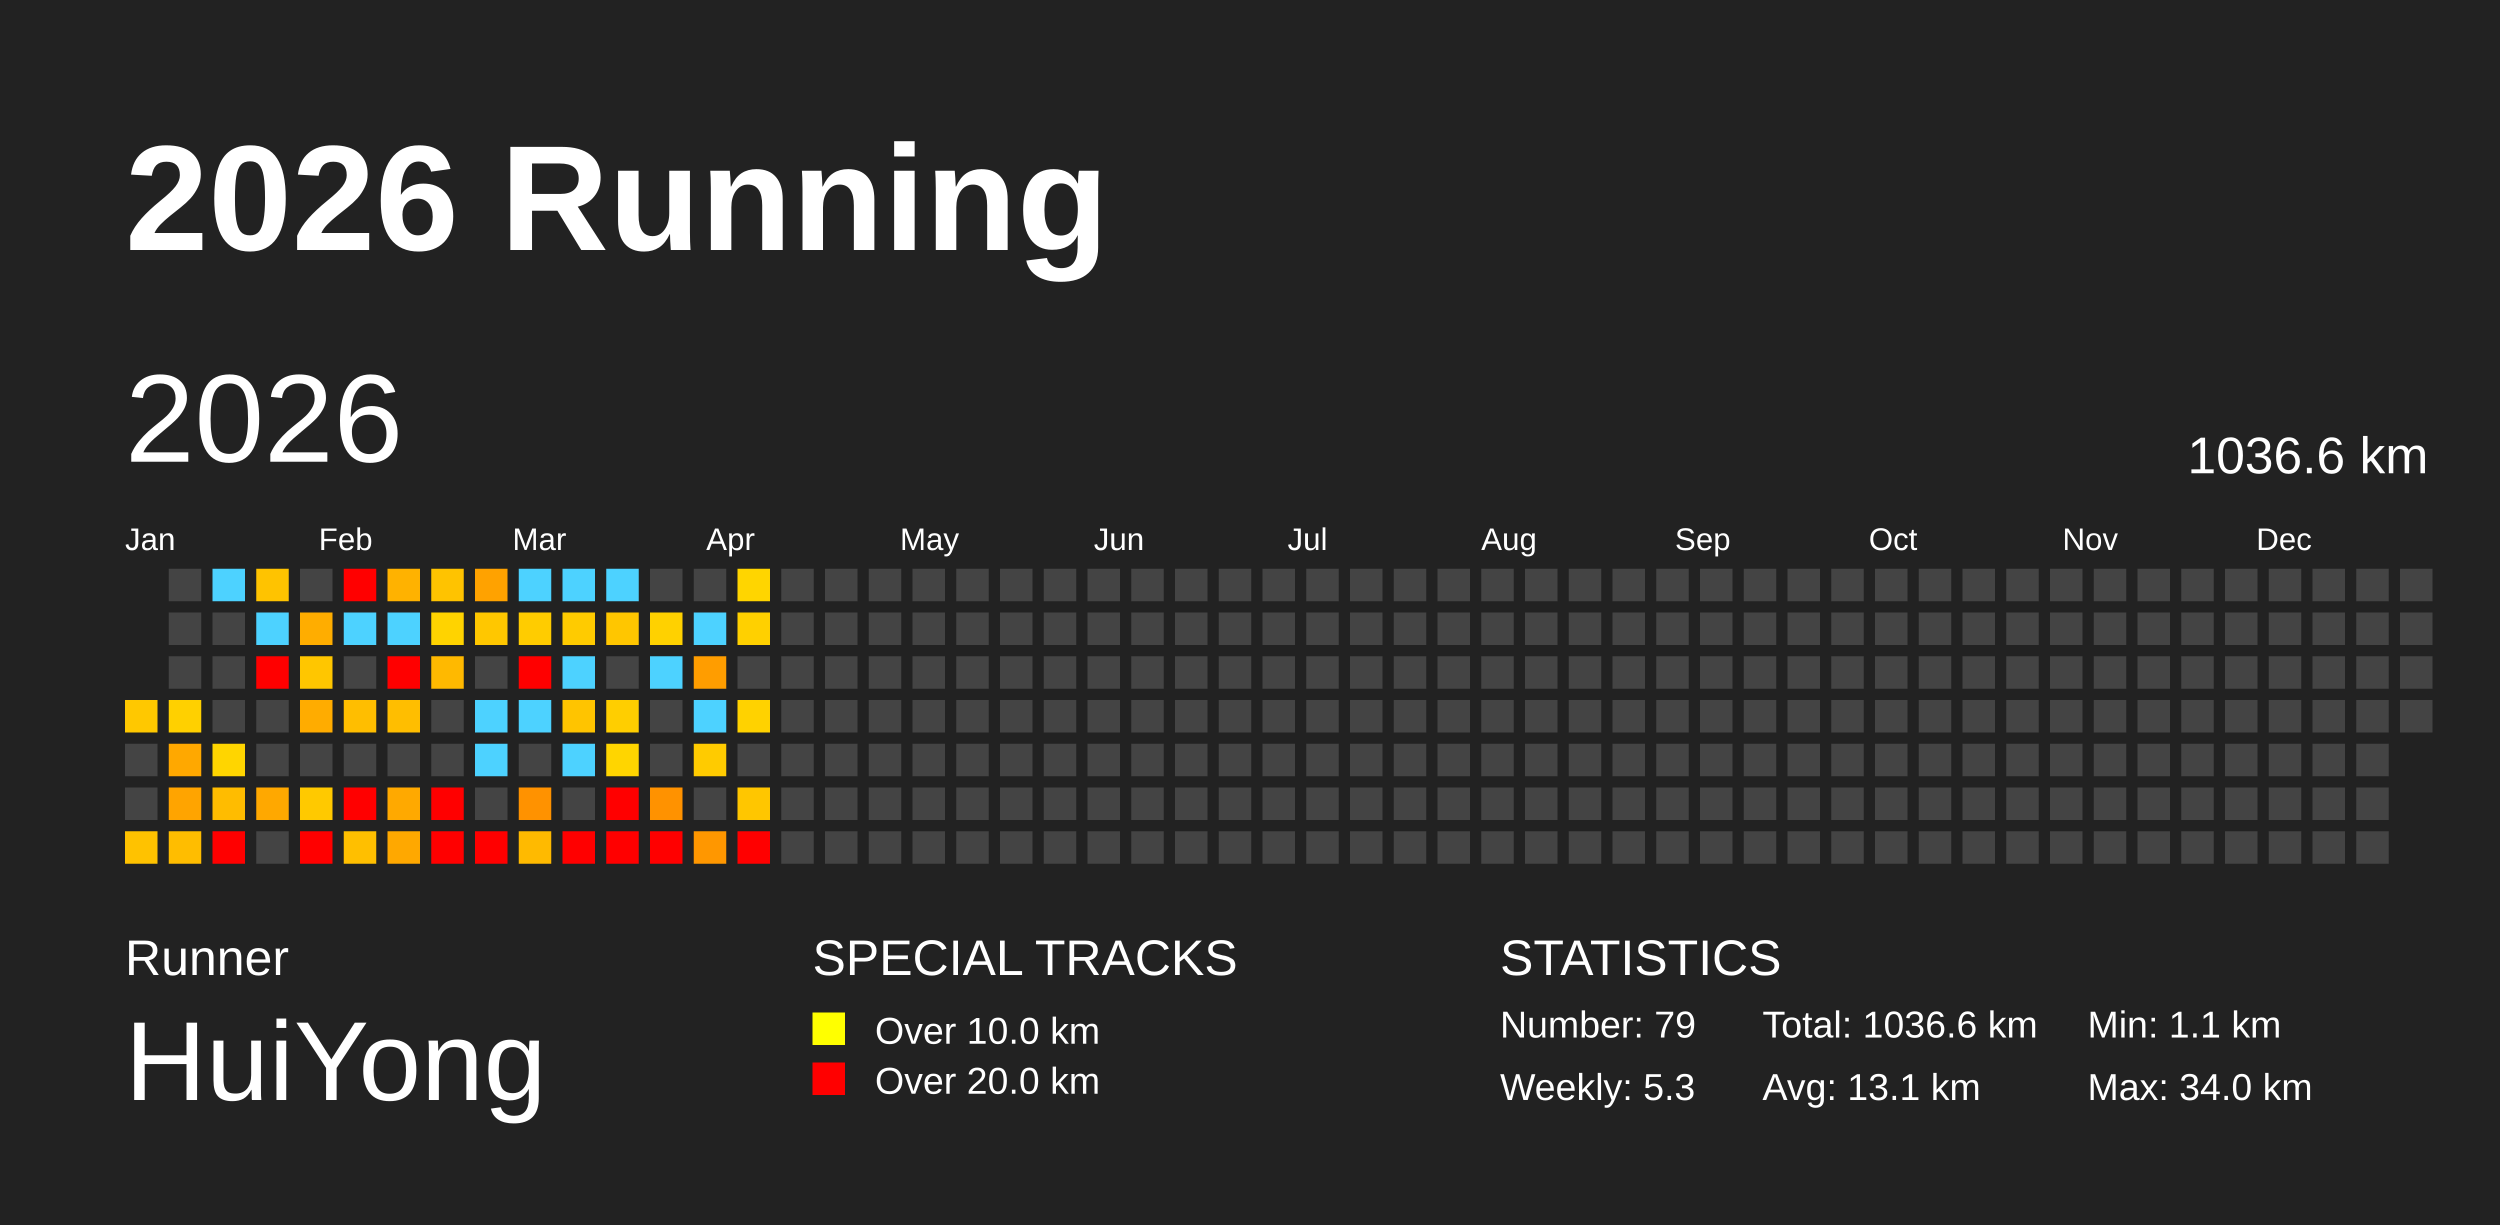
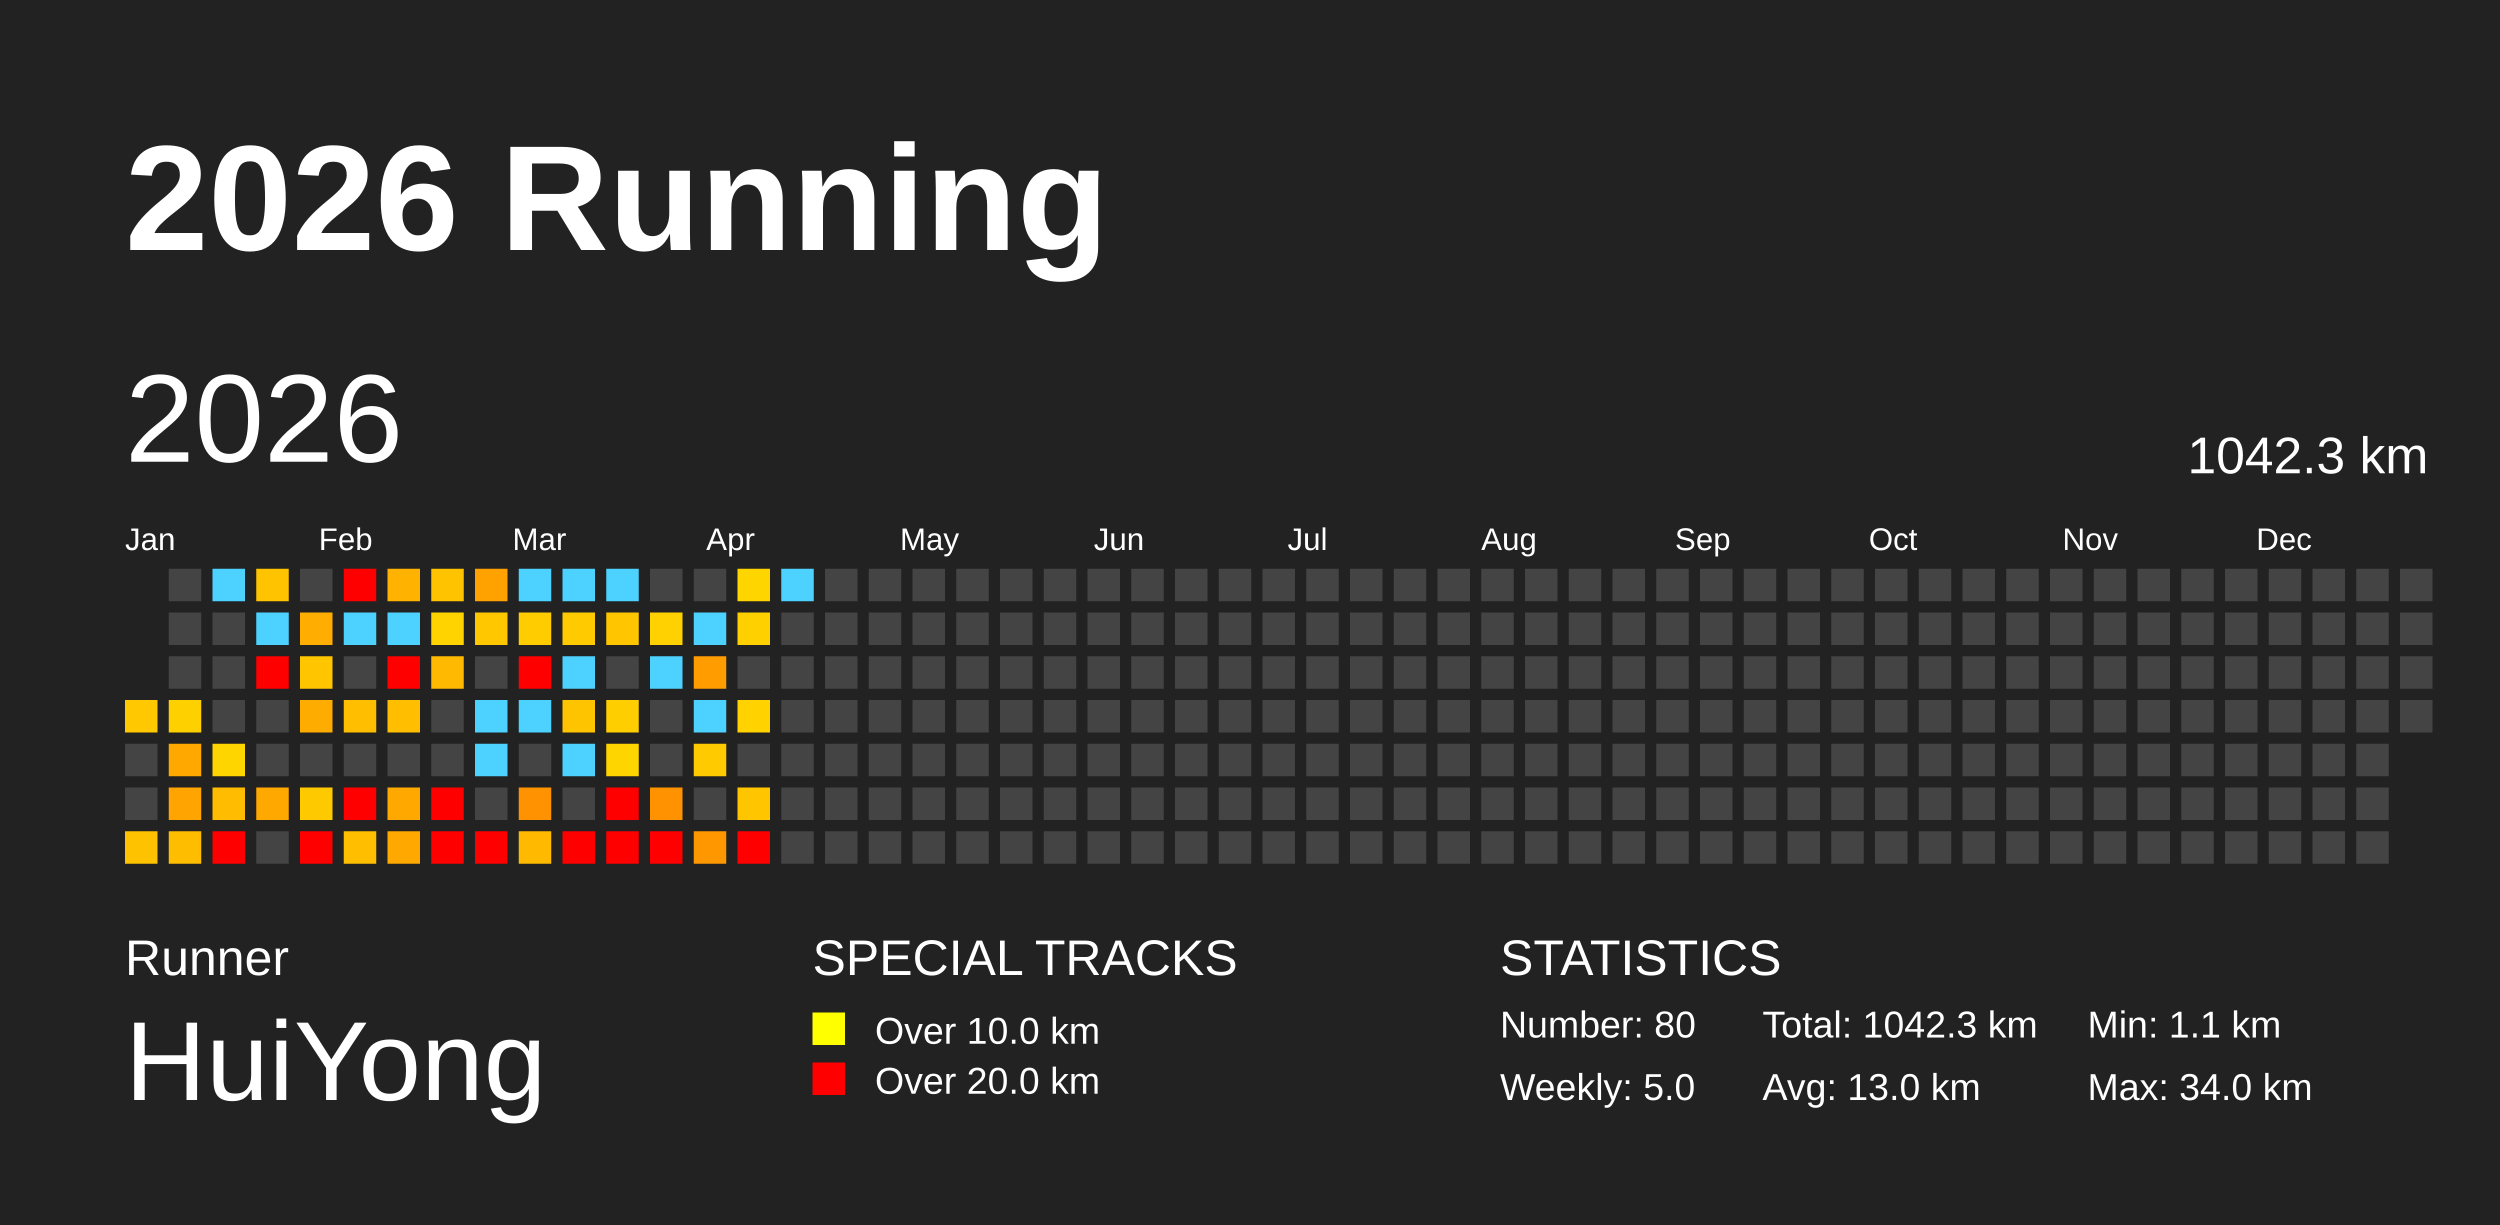
<svg xmlns="http://www.w3.org/2000/svg" baseProfile="full" height="98mm" version="1.1" viewBox="0,0,200,98" width="200mm">
  <defs />
  <rect fill="#222222" height="98" width="200" x="0" y="0" />
  <text fill="#FFFFFF" style="font-size:12px; font-family:Arial; font-weight:bold;" x="10" y="20">2026 Running</text>
  <text fill="#FFFFFF" style="font-size:4px; font-family:Arial" x="10" y="78">Runner</text>
  <text fill="#FFFFFF" style="font-size:9px; font-family:Arial" x="10" y="88">HuiYong</text>
  <text fill="#FFFFFF" style="font-size:4px; font-family:Arial" x="65" y="78">SPECIAL TRACKS</text>
  <rect fill="yellow" height="2.6" width="2.6" x="65" y="81" />
  <text fill="#FFFFFF" style="font-size:3px; font-family:Arial" x="70" y="83.5">Over 10.0 km</text>
  <rect fill="red" height="2.6" width="2.6" x="65" y="85" />
  <text fill="#FFFFFF" style="font-size:3px; font-family:Arial" x="70" y="87.5">Over 20.0 km</text>
  <text fill="#FFFFFF" style="font-size:4px; font-family:Arial" x="120" y="78">STATISTICS</text>
-   <text fill="#FFFFFF" style="font-size:3px; font-family:Arial" x="120" y="83">Number: 79</text>
-   <text fill="#FFFFFF" style="font-size:3px; font-family:Arial" x="120" y="88">Weekly: 5.3</text>
-   <text fill="#FFFFFF" style="font-size:3px; font-family:Arial" x="141" y="83">Total: 1036.6 km</text>
-   <text fill="#FFFFFF" style="font-size:3px; font-family:Arial" x="141" y="88">Avg: 13.1 km</text>
+   <text fill="#FFFFFF" style="font-size:3px; font-family:Arial" x="120" y="83">Number: 80</text>
+   <text fill="#FFFFFF" style="font-size:3px; font-family:Arial" x="120" y="88">Weekly: 5.0</text>
+   <text fill="#FFFFFF" style="font-size:3px; font-family:Arial" x="141" y="83">Total: 1042.3 km</text>
+   <text fill="#FFFFFF" style="font-size:3px; font-family:Arial" x="141" y="88">Avg: 13.0 km</text>
  <text fill="#FFFFFF" style="font-size:3px; font-family:Arial" x="167" y="83">Min: 1.1 km</text>
  <text fill="#FFFFFF" style="font-size:3px; font-family:Arial" x="167" y="88">Max: 34.0 km</text>
  <text dominant-baseline="hanging" fill="#FFFFFF" style="font-size:10.0px; font-family:Arial;" x="10" y="30">2026</text>
-   <text dominant-baseline="hanging" fill="#FFFFFF" style="font-size:4.125px; font-family:Arial;" x="175" y="35">1036.6 km</text>
+   <text dominant-baseline="hanging" fill="#FFFFFF" style="font-size:4.125px; font-family:Arial;" x="175" y="35">1042.3 km</text>
  <text fill="#FFFFFF" style="font-size:2.5px; font-family:Arial" x="10.0" y="44">Jan</text>
  <text fill="#FFFFFF" style="font-size:2.5px; font-family:Arial" x="25.5" y="44">Feb</text>
  <text fill="#FFFFFF" style="font-size:2.5px; font-family:Arial" x="41.0" y="44">Mar</text>
  <text fill="#FFFFFF" style="font-size:2.5px; font-family:Arial" x="56.5" y="44">Apr</text>
  <text fill="#FFFFFF" style="font-size:2.5px; font-family:Arial" x="72.0" y="44">May</text>
  <text fill="#FFFFFF" style="font-size:2.5px; font-family:Arial" x="87.5" y="44">Jun</text>
  <text fill="#FFFFFF" style="font-size:2.5px; font-family:Arial" x="103.0" y="44">Jul</text>
  <text fill="#FFFFFF" style="font-size:2.5px; font-family:Arial" x="118.5" y="44">Aug</text>
  <text fill="#FFFFFF" style="font-size:2.5px; font-family:Arial" x="134.0" y="44">Sep</text>
  <text fill="#FFFFFF" style="font-size:2.5px; font-family:Arial" x="149.5" y="44">Oct</text>
  <text fill="#FFFFFF" style="font-size:2.5px; font-family:Arial" x="165.0" y="44">Nov</text>
  <text fill="#FFFFFF" style="font-size:2.5px; font-family:Arial" x="180.5" y="44">Dec</text>
  <rect fill="#ffc800" height="2.6" width="2.6" x="10.0" y="56.0" />
  <rect fill="#444444" height="2.6" width="2.6" x="10.0" y="59.5" />
  <rect fill="#444444" height="2.6" width="2.6" x="10.0" y="63.0" />
  <rect fill="#ffc200" height="2.6" width="2.6" x="10.0" y="66.5" />
  <rect fill="#444444" height="2.6" width="2.6" x="13.5" y="45.5" />
  <rect fill="#444444" height="2.6" width="2.6" x="13.5" y="49.0" />
  <rect fill="#444444" height="2.6" width="2.6" x="13.5" y="52.5" />
  <rect fill="#ffd000" height="2.6" width="2.6" x="13.5" y="56.0" />
  <rect fill="#ffa800" height="2.6" width="2.6" x="13.5" y="59.5" />
  <rect fill="#ffa400" height="2.6" width="2.6" x="13.5" y="63.0" />
  <rect fill="#ffbd00" height="2.6" width="2.6" x="13.5" y="66.5" />
  <rect fill="#4dd2ff" height="2.6" width="2.6" x="17.0" y="45.5" />
  <rect fill="#444444" height="2.6" width="2.6" x="17.0" y="49.0" />
  <rect fill="#444444" height="2.6" width="2.6" x="17.0" y="52.5" />
  <rect fill="#444444" height="2.6" width="2.6" x="17.0" y="56.0" />
  <rect fill="#ffd500" height="2.6" width="2.6" x="17.0" y="59.5" />
  <rect fill="#ffbc00" height="2.6" width="2.6" x="17.0" y="63.0" />
  <rect fill="red" height="2.6" width="2.6" x="17.0" y="66.5" />
  <rect fill="#ffc300" height="2.6" width="2.6" x="20.5" y="45.5" />
  <rect fill="#4dd2ff" height="2.6" width="2.6" x="20.5" y="49.0" />
  <rect fill="red" height="2.6" width="2.6" x="20.5" y="52.5" />
  <rect fill="#444444" height="2.6" width="2.6" x="20.5" y="56.0" />
  <rect fill="#444444" height="2.6" width="2.6" x="20.5" y="59.5" />
  <rect fill="#ffa800" height="2.6" width="2.6" x="20.5" y="63.0" />
  <rect fill="#444444" height="2.6" width="2.6" x="20.5" y="66.5" />
  <rect fill="#444444" height="2.6" width="2.6" x="24.0" y="45.5" />
  <rect fill="#ffad00" height="2.6" width="2.6" x="24.0" y="49.0" />
  <rect fill="#ffc600" height="2.6" width="2.6" x="24.0" y="52.5" />
  <rect fill="#ffac00" height="2.6" width="2.6" x="24.0" y="56.0" />
  <rect fill="#444444" height="2.6" width="2.6" x="24.0" y="59.5" />
  <rect fill="#ffc900" height="2.6" width="2.6" x="24.0" y="63.0" />
  <rect fill="red" height="2.6" width="2.6" x="24.0" y="66.5" />
  <rect fill="red" height="2.6" width="2.6" x="27.5" y="45.5" />
  <rect fill="#4dd2ff" height="2.6" width="2.6" x="27.5" y="49.0" />
  <rect fill="#444444" height="2.6" width="2.6" x="27.5" y="52.5" />
  <rect fill="#ffbe00" height="2.6" width="2.6" x="27.5" y="56.0" />
  <rect fill="#444444" height="2.6" width="2.6" x="27.5" y="59.5" />
  <rect fill="red" height="2.6" width="2.6" x="27.5" y="63.0" />
  <rect fill="#ffbf00" height="2.6" width="2.6" x="27.5" y="66.5" />
  <rect fill="#ffb200" height="2.6" width="2.6" x="31.0" y="45.5" />
  <rect fill="#4dd2ff" height="2.6" width="2.6" x="31.0" y="49.0" />
  <rect fill="red" height="2.6" width="2.6" x="31.0" y="52.5" />
  <rect fill="#ffbe00" height="2.6" width="2.6" x="31.0" y="56.0" />
  <rect fill="#444444" height="2.6" width="2.6" x="31.0" y="59.5" />
  <rect fill="#ffa900" height="2.6" width="2.6" x="31.0" y="63.0" />
  <rect fill="#ffa800" height="2.6" width="2.6" x="31.0" y="66.5" />
  <rect fill="#ffc300" height="2.6" width="2.6" x="34.5" y="45.5" />
  <rect fill="#ffd300" height="2.6" width="2.6" x="34.5" y="49.0" />
  <rect fill="#ffb900" height="2.6" width="2.6" x="34.5" y="52.5" />
  <rect fill="#444444" height="2.6" width="2.6" x="34.5" y="56.0" />
  <rect fill="#444444" height="2.6" width="2.6" x="34.5" y="59.5" />
  <rect fill="red" height="2.6" width="2.6" x="34.5" y="63.0" />
  <rect fill="red" height="2.6" width="2.6" x="34.5" y="66.5" />
  <rect fill="#ffa200" height="2.6" width="2.6" x="38.0" y="45.5" />
  <rect fill="#ffc700" height="2.6" width="2.6" x="38.0" y="49.0" />
  <rect fill="#444444" height="2.6" width="2.6" x="38.0" y="52.5" />
  <rect fill="#4dd2ff" height="2.6" width="2.6" x="38.0" y="56.0" />
  <rect fill="#4dd2ff" height="2.6" width="2.6" x="38.0" y="59.5" />
  <rect fill="#444444" height="2.6" width="2.6" x="38.0" y="63.0" />
  <rect fill="red" height="2.6" width="2.6" x="38.0" y="66.5" />
  <rect fill="#4dd2ff" height="2.6" width="2.6" x="41.5" y="45.5" />
  <rect fill="#ffcc00" height="2.6" width="2.6" x="41.5" y="49.0" />
  <rect fill="red" height="2.6" width="2.6" x="41.5" y="52.5" />
  <rect fill="#4dd2ff" height="2.6" width="2.6" x="41.5" y="56.0" />
  <rect fill="#444444" height="2.6" width="2.6" x="41.5" y="59.5" />
  <rect fill="#ff9200" height="2.6" width="2.6" x="41.5" y="63.0" />
  <rect fill="#ffba00" height="2.6" width="2.6" x="41.5" y="66.5" />
  <rect fill="#4dd2ff" height="2.6" width="2.6" x="45.0" y="45.5" />
  <rect fill="#ffcb00" height="2.6" width="2.6" x="45.0" y="49.0" />
  <rect fill="#4dd2ff" height="2.6" width="2.6" x="45.0" y="52.5" />
  <rect fill="#ffc400" height="2.6" width="2.6" x="45.0" y="56.0" />
  <rect fill="#4dd2ff" height="2.6" width="2.6" x="45.0" y="59.5" />
  <rect fill="#444444" height="2.6" width="2.6" x="45.0" y="63.0" />
  <rect fill="red" height="2.6" width="2.6" x="45.0" y="66.5" />
  <rect fill="#4dd2ff" height="2.6" width="2.6" x="48.5" y="45.5" />
  <rect fill="#ffc600" height="2.6" width="2.6" x="48.5" y="49.0" />
  <rect fill="#444444" height="2.6" width="2.6" x="48.5" y="52.5" />
  <rect fill="#ffce00" height="2.6" width="2.6" x="48.5" y="56.0" />
  <rect fill="#ffd500" height="2.6" width="2.6" x="48.5" y="59.5" />
  <rect fill="red" height="2.6" width="2.6" x="48.5" y="63.0" />
  <rect fill="red" height="2.6" width="2.6" x="48.5" y="66.5" />
  <rect fill="#444444" height="2.6" width="2.6" x="52.0" y="45.5" />
  <rect fill="#ffd100" height="2.6" width="2.6" x="52.0" y="49.0" />
  <rect fill="#4dd2ff" height="2.6" width="2.6" x="52.0" y="52.5" />
  <rect fill="#444444" height="2.6" width="2.6" x="52.0" y="56.0" />
  <rect fill="#444444" height="2.6" width="2.6" x="52.0" y="59.5" />
  <rect fill="#ff9200" height="2.6" width="2.6" x="52.0" y="63.0" />
  <rect fill="red" height="2.6" width="2.6" x="52.0" y="66.5" />
  <rect fill="#444444" height="2.6" width="2.6" x="55.5" y="45.5" />
  <rect fill="#4dd2ff" height="2.6" width="2.6" x="55.5" y="49.0" />
  <rect fill="#ff9d00" height="2.6" width="2.6" x="55.5" y="52.5" />
  <rect fill="#4dd2ff" height="2.6" width="2.6" x="55.5" y="56.0" />
  <rect fill="#ffcb00" height="2.6" width="2.6" x="55.5" y="59.5" />
  <rect fill="#444444" height="2.6" width="2.6" x="55.5" y="63.0" />
  <rect fill="#ff9700" height="2.6" width="2.6" x="55.5" y="66.5" />
  <rect fill="#ffd500" height="2.6" width="2.6" x="59.0" y="45.5" />
  <rect fill="#ffd000" height="2.6" width="2.6" x="59.0" y="49.0" />
  <rect fill="#444444" height="2.6" width="2.6" x="59.0" y="52.5" />
  <rect fill="#ffd200" height="2.6" width="2.6" x="59.0" y="56.0" />
  <rect fill="#444444" height="2.6" width="2.6" x="59.0" y="59.5" />
  <rect fill="#ffc600" height="2.6" width="2.6" x="59.0" y="63.0" />
  <rect fill="red" height="2.6" width="2.6" x="59.0" y="66.5" />
-   <rect fill="#444444" height="2.6" width="2.6" x="62.5" y="45.5" />
+   <rect fill="#4dd2ff" height="2.6" width="2.6" x="62.5" y="45.5" />
  <rect fill="#444444" height="2.6" width="2.6" x="62.5" y="49.0" />
  <rect fill="#444444" height="2.6" width="2.6" x="62.5" y="52.5" />
  <rect fill="#444444" height="2.6" width="2.6" x="62.5" y="56.0" />
  <rect fill="#444444" height="2.6" width="2.6" x="62.5" y="59.5" />
  <rect fill="#444444" height="2.6" width="2.6" x="62.5" y="63.0" />
  <rect fill="#444444" height="2.6" width="2.6" x="62.5" y="66.5" />
  <rect fill="#444444" height="2.6" width="2.6" x="66.0" y="45.5" />
  <rect fill="#444444" height="2.6" width="2.6" x="66.0" y="49.0" />
  <rect fill="#444444" height="2.6" width="2.6" x="66.0" y="52.5" />
  <rect fill="#444444" height="2.6" width="2.6" x="66.0" y="56.0" />
  <rect fill="#444444" height="2.6" width="2.6" x="66.0" y="59.5" />
  <rect fill="#444444" height="2.6" width="2.6" x="66.0" y="63.0" />
  <rect fill="#444444" height="2.6" width="2.6" x="66.0" y="66.5" />
  <rect fill="#444444" height="2.6" width="2.6" x="69.5" y="45.5" />
  <rect fill="#444444" height="2.6" width="2.6" x="69.5" y="49.0" />
  <rect fill="#444444" height="2.6" width="2.6" x="69.5" y="52.5" />
  <rect fill="#444444" height="2.6" width="2.6" x="69.5" y="56.0" />
  <rect fill="#444444" height="2.6" width="2.6" x="69.5" y="59.5" />
  <rect fill="#444444" height="2.6" width="2.6" x="69.5" y="63.0" />
  <rect fill="#444444" height="2.6" width="2.6" x="69.5" y="66.5" />
  <rect fill="#444444" height="2.6" width="2.6" x="73.0" y="45.5" />
  <rect fill="#444444" height="2.6" width="2.6" x="73.0" y="49.0" />
  <rect fill="#444444" height="2.6" width="2.6" x="73.0" y="52.5" />
  <rect fill="#444444" height="2.6" width="2.6" x="73.0" y="56.0" />
  <rect fill="#444444" height="2.6" width="2.6" x="73.0" y="59.5" />
  <rect fill="#444444" height="2.6" width="2.6" x="73.0" y="63.0" />
  <rect fill="#444444" height="2.6" width="2.6" x="73.0" y="66.5" />
  <rect fill="#444444" height="2.6" width="2.6" x="76.5" y="45.5" />
  <rect fill="#444444" height="2.6" width="2.6" x="76.5" y="49.0" />
  <rect fill="#444444" height="2.6" width="2.6" x="76.5" y="52.5" />
  <rect fill="#444444" height="2.6" width="2.6" x="76.5" y="56.0" />
  <rect fill="#444444" height="2.6" width="2.6" x="76.5" y="59.5" />
  <rect fill="#444444" height="2.6" width="2.6" x="76.5" y="63.0" />
  <rect fill="#444444" height="2.6" width="2.6" x="76.5" y="66.5" />
  <rect fill="#444444" height="2.6" width="2.6" x="80.0" y="45.5" />
  <rect fill="#444444" height="2.6" width="2.6" x="80.0" y="49.0" />
  <rect fill="#444444" height="2.6" width="2.6" x="80.0" y="52.5" />
  <rect fill="#444444" height="2.6" width="2.6" x="80.0" y="56.0" />
  <rect fill="#444444" height="2.6" width="2.6" x="80.0" y="59.5" />
  <rect fill="#444444" height="2.6" width="2.6" x="80.0" y="63.0" />
  <rect fill="#444444" height="2.6" width="2.6" x="80.0" y="66.5" />
  <rect fill="#444444" height="2.6" width="2.6" x="83.5" y="45.5" />
  <rect fill="#444444" height="2.6" width="2.6" x="83.5" y="49.0" />
  <rect fill="#444444" height="2.6" width="2.6" x="83.5" y="52.5" />
  <rect fill="#444444" height="2.6" width="2.6" x="83.5" y="56.0" />
  <rect fill="#444444" height="2.6" width="2.6" x="83.5" y="59.5" />
  <rect fill="#444444" height="2.6" width="2.6" x="83.5" y="63.0" />
  <rect fill="#444444" height="2.6" width="2.6" x="83.5" y="66.5" />
  <rect fill="#444444" height="2.6" width="2.6" x="87.0" y="45.5" />
  <rect fill="#444444" height="2.6" width="2.6" x="87.0" y="49.0" />
  <rect fill="#444444" height="2.6" width="2.6" x="87.0" y="52.5" />
  <rect fill="#444444" height="2.6" width="2.6" x="87.0" y="56.0" />
  <rect fill="#444444" height="2.6" width="2.6" x="87.0" y="59.5" />
  <rect fill="#444444" height="2.6" width="2.6" x="87.0" y="63.0" />
  <rect fill="#444444" height="2.6" width="2.6" x="87.0" y="66.5" />
  <rect fill="#444444" height="2.6" width="2.6" x="90.5" y="45.5" />
  <rect fill="#444444" height="2.6" width="2.6" x="90.5" y="49.0" />
  <rect fill="#444444" height="2.6" width="2.6" x="90.5" y="52.5" />
  <rect fill="#444444" height="2.6" width="2.6" x="90.5" y="56.0" />
  <rect fill="#444444" height="2.6" width="2.6" x="90.5" y="59.5" />
  <rect fill="#444444" height="2.6" width="2.6" x="90.5" y="63.0" />
  <rect fill="#444444" height="2.6" width="2.6" x="90.5" y="66.5" />
  <rect fill="#444444" height="2.6" width="2.6" x="94.0" y="45.5" />
  <rect fill="#444444" height="2.6" width="2.6" x="94.0" y="49.0" />
  <rect fill="#444444" height="2.6" width="2.6" x="94.0" y="52.5" />
  <rect fill="#444444" height="2.6" width="2.6" x="94.0" y="56.0" />
  <rect fill="#444444" height="2.6" width="2.6" x="94.0" y="59.5" />
  <rect fill="#444444" height="2.6" width="2.6" x="94.0" y="63.0" />
  <rect fill="#444444" height="2.6" width="2.6" x="94.0" y="66.5" />
  <rect fill="#444444" height="2.6" width="2.6" x="97.5" y="45.5" />
  <rect fill="#444444" height="2.6" width="2.6" x="97.5" y="49.0" />
  <rect fill="#444444" height="2.6" width="2.6" x="97.5" y="52.5" />
  <rect fill="#444444" height="2.6" width="2.6" x="97.5" y="56.0" />
  <rect fill="#444444" height="2.6" width="2.6" x="97.5" y="59.5" />
  <rect fill="#444444" height="2.6" width="2.6" x="97.5" y="63.0" />
  <rect fill="#444444" height="2.6" width="2.6" x="97.5" y="66.5" />
  <rect fill="#444444" height="2.6" width="2.6" x="101.0" y="45.5" />
  <rect fill="#444444" height="2.6" width="2.6" x="101.0" y="49.0" />
  <rect fill="#444444" height="2.6" width="2.6" x="101.0" y="52.5" />
  <rect fill="#444444" height="2.6" width="2.6" x="101.0" y="56.0" />
  <rect fill="#444444" height="2.6" width="2.6" x="101.0" y="59.5" />
  <rect fill="#444444" height="2.6" width="2.6" x="101.0" y="63.0" />
  <rect fill="#444444" height="2.6" width="2.6" x="101.0" y="66.5" />
  <rect fill="#444444" height="2.6" width="2.6" x="104.5" y="45.5" />
  <rect fill="#444444" height="2.6" width="2.6" x="104.5" y="49.0" />
  <rect fill="#444444" height="2.6" width="2.6" x="104.5" y="52.5" />
  <rect fill="#444444" height="2.6" width="2.6" x="104.5" y="56.0" />
  <rect fill="#444444" height="2.6" width="2.6" x="104.5" y="59.5" />
  <rect fill="#444444" height="2.6" width="2.6" x="104.5" y="63.0" />
  <rect fill="#444444" height="2.6" width="2.6" x="104.5" y="66.5" />
  <rect fill="#444444" height="2.6" width="2.6" x="108.0" y="45.5" />
  <rect fill="#444444" height="2.6" width="2.6" x="108.0" y="49.0" />
  <rect fill="#444444" height="2.6" width="2.6" x="108.0" y="52.5" />
  <rect fill="#444444" height="2.6" width="2.6" x="108.0" y="56.0" />
  <rect fill="#444444" height="2.6" width="2.6" x="108.0" y="59.5" />
  <rect fill="#444444" height="2.6" width="2.6" x="108.0" y="63.0" />
  <rect fill="#444444" height="2.6" width="2.6" x="108.0" y="66.5" />
  <rect fill="#444444" height="2.6" width="2.6" x="111.5" y="45.5" />
  <rect fill="#444444" height="2.6" width="2.6" x="111.5" y="49.0" />
  <rect fill="#444444" height="2.6" width="2.6" x="111.5" y="52.5" />
  <rect fill="#444444" height="2.6" width="2.6" x="111.5" y="56.0" />
  <rect fill="#444444" height="2.6" width="2.6" x="111.5" y="59.5" />
  <rect fill="#444444" height="2.6" width="2.6" x="111.5" y="63.0" />
  <rect fill="#444444" height="2.6" width="2.6" x="111.5" y="66.5" />
  <rect fill="#444444" height="2.6" width="2.6" x="115.0" y="45.5" />
  <rect fill="#444444" height="2.6" width="2.6" x="115.0" y="49.0" />
  <rect fill="#444444" height="2.6" width="2.6" x="115.0" y="52.5" />
  <rect fill="#444444" height="2.6" width="2.6" x="115.0" y="56.0" />
  <rect fill="#444444" height="2.6" width="2.6" x="115.0" y="59.5" />
  <rect fill="#444444" height="2.6" width="2.6" x="115.0" y="63.0" />
  <rect fill="#444444" height="2.6" width="2.6" x="115.0" y="66.5" />
  <rect fill="#444444" height="2.6" width="2.6" x="118.5" y="45.5" />
  <rect fill="#444444" height="2.6" width="2.6" x="118.5" y="49.0" />
  <rect fill="#444444" height="2.6" width="2.6" x="118.5" y="52.5" />
  <rect fill="#444444" height="2.6" width="2.6" x="118.5" y="56.0" />
  <rect fill="#444444" height="2.6" width="2.6" x="118.5" y="59.5" />
  <rect fill="#444444" height="2.6" width="2.6" x="118.5" y="63.0" />
  <rect fill="#444444" height="2.6" width="2.6" x="118.5" y="66.5" />
  <rect fill="#444444" height="2.6" width="2.6" x="122.0" y="45.5" />
  <rect fill="#444444" height="2.6" width="2.6" x="122.0" y="49.0" />
  <rect fill="#444444" height="2.6" width="2.6" x="122.0" y="52.5" />
  <rect fill="#444444" height="2.6" width="2.6" x="122.0" y="56.0" />
  <rect fill="#444444" height="2.6" width="2.6" x="122.0" y="59.5" />
  <rect fill="#444444" height="2.6" width="2.6" x="122.0" y="63.0" />
  <rect fill="#444444" height="2.6" width="2.6" x="122.0" y="66.5" />
  <rect fill="#444444" height="2.6" width="2.6" x="125.5" y="45.5" />
  <rect fill="#444444" height="2.6" width="2.6" x="125.5" y="49.0" />
  <rect fill="#444444" height="2.6" width="2.6" x="125.5" y="52.5" />
  <rect fill="#444444" height="2.6" width="2.6" x="125.5" y="56.0" />
  <rect fill="#444444" height="2.6" width="2.6" x="125.5" y="59.5" />
  <rect fill="#444444" height="2.6" width="2.6" x="125.5" y="63.0" />
  <rect fill="#444444" height="2.6" width="2.6" x="125.5" y="66.5" />
  <rect fill="#444444" height="2.6" width="2.6" x="129.0" y="45.5" />
  <rect fill="#444444" height="2.6" width="2.6" x="129.0" y="49.0" />
  <rect fill="#444444" height="2.6" width="2.6" x="129.0" y="52.5" />
  <rect fill="#444444" height="2.6" width="2.6" x="129.0" y="56.0" />
  <rect fill="#444444" height="2.6" width="2.6" x="129.0" y="59.5" />
  <rect fill="#444444" height="2.6" width="2.6" x="129.0" y="63.0" />
  <rect fill="#444444" height="2.6" width="2.6" x="129.0" y="66.5" />
  <rect fill="#444444" height="2.6" width="2.6" x="132.5" y="45.5" />
  <rect fill="#444444" height="2.6" width="2.6" x="132.5" y="49.0" />
  <rect fill="#444444" height="2.6" width="2.6" x="132.5" y="52.5" />
  <rect fill="#444444" height="2.6" width="2.6" x="132.5" y="56.0" />
  <rect fill="#444444" height="2.6" width="2.6" x="132.5" y="59.5" />
  <rect fill="#444444" height="2.6" width="2.6" x="132.5" y="63.0" />
  <rect fill="#444444" height="2.6" width="2.6" x="132.5" y="66.5" />
  <rect fill="#444444" height="2.6" width="2.6" x="136.0" y="45.5" />
  <rect fill="#444444" height="2.6" width="2.6" x="136.0" y="49.0" />
  <rect fill="#444444" height="2.6" width="2.6" x="136.0" y="52.5" />
  <rect fill="#444444" height="2.6" width="2.6" x="136.0" y="56.0" />
  <rect fill="#444444" height="2.6" width="2.6" x="136.0" y="59.5" />
  <rect fill="#444444" height="2.6" width="2.6" x="136.0" y="63.0" />
  <rect fill="#444444" height="2.6" width="2.6" x="136.0" y="66.5" />
  <rect fill="#444444" height="2.6" width="2.6" x="139.5" y="45.5" />
  <rect fill="#444444" height="2.6" width="2.6" x="139.5" y="49.0" />
  <rect fill="#444444" height="2.6" width="2.6" x="139.5" y="52.5" />
  <rect fill="#444444" height="2.6" width="2.6" x="139.5" y="56.0" />
  <rect fill="#444444" height="2.6" width="2.6" x="139.5" y="59.5" />
  <rect fill="#444444" height="2.6" width="2.6" x="139.5" y="63.0" />
  <rect fill="#444444" height="2.6" width="2.6" x="139.5" y="66.5" />
  <rect fill="#444444" height="2.6" width="2.6" x="143.0" y="45.5" />
  <rect fill="#444444" height="2.6" width="2.6" x="143.0" y="49.0" />
  <rect fill="#444444" height="2.6" width="2.6" x="143.0" y="52.5" />
  <rect fill="#444444" height="2.6" width="2.6" x="143.0" y="56.0" />
  <rect fill="#444444" height="2.6" width="2.6" x="143.0" y="59.5" />
  <rect fill="#444444" height="2.6" width="2.6" x="143.0" y="63.0" />
  <rect fill="#444444" height="2.6" width="2.6" x="143.0" y="66.5" />
  <rect fill="#444444" height="2.6" width="2.6" x="146.5" y="45.5" />
  <rect fill="#444444" height="2.6" width="2.6" x="146.5" y="49.0" />
  <rect fill="#444444" height="2.6" width="2.6" x="146.5" y="52.5" />
  <rect fill="#444444" height="2.6" width="2.6" x="146.5" y="56.0" />
  <rect fill="#444444" height="2.6" width="2.6" x="146.5" y="59.5" />
  <rect fill="#444444" height="2.6" width="2.6" x="146.5" y="63.0" />
  <rect fill="#444444" height="2.6" width="2.6" x="146.5" y="66.5" />
  <rect fill="#444444" height="2.6" width="2.6" x="150.0" y="45.5" />
  <rect fill="#444444" height="2.6" width="2.6" x="150.0" y="49.0" />
  <rect fill="#444444" height="2.6" width="2.6" x="150.0" y="52.5" />
  <rect fill="#444444" height="2.6" width="2.6" x="150.0" y="56.0" />
  <rect fill="#444444" height="2.6" width="2.6" x="150.0" y="59.5" />
  <rect fill="#444444" height="2.6" width="2.6" x="150.0" y="63.0" />
  <rect fill="#444444" height="2.6" width="2.6" x="150.0" y="66.5" />
  <rect fill="#444444" height="2.6" width="2.6" x="153.5" y="45.5" />
  <rect fill="#444444" height="2.6" width="2.6" x="153.5" y="49.0" />
  <rect fill="#444444" height="2.6" width="2.6" x="153.5" y="52.5" />
  <rect fill="#444444" height="2.6" width="2.6" x="153.5" y="56.0" />
  <rect fill="#444444" height="2.6" width="2.6" x="153.5" y="59.5" />
  <rect fill="#444444" height="2.6" width="2.6" x="153.5" y="63.0" />
  <rect fill="#444444" height="2.6" width="2.6" x="153.5" y="66.5" />
  <rect fill="#444444" height="2.6" width="2.6" x="157.0" y="45.5" />
  <rect fill="#444444" height="2.6" width="2.6" x="157.0" y="49.0" />
  <rect fill="#444444" height="2.6" width="2.6" x="157.0" y="52.5" />
  <rect fill="#444444" height="2.6" width="2.6" x="157.0" y="56.0" />
  <rect fill="#444444" height="2.6" width="2.6" x="157.0" y="59.5" />
  <rect fill="#444444" height="2.6" width="2.6" x="157.0" y="63.0" />
  <rect fill="#444444" height="2.6" width="2.6" x="157.0" y="66.5" />
  <rect fill="#444444" height="2.6" width="2.6" x="160.5" y="45.5" />
  <rect fill="#444444" height="2.6" width="2.6" x="160.5" y="49.0" />
  <rect fill="#444444" height="2.6" width="2.6" x="160.5" y="52.5" />
  <rect fill="#444444" height="2.6" width="2.6" x="160.5" y="56.0" />
  <rect fill="#444444" height="2.6" width="2.6" x="160.5" y="59.5" />
  <rect fill="#444444" height="2.6" width="2.6" x="160.5" y="63.0" />
  <rect fill="#444444" height="2.6" width="2.6" x="160.5" y="66.5" />
  <rect fill="#444444" height="2.6" width="2.6" x="164.0" y="45.5" />
  <rect fill="#444444" height="2.6" width="2.6" x="164.0" y="49.0" />
  <rect fill="#444444" height="2.6" width="2.6" x="164.0" y="52.5" />
  <rect fill="#444444" height="2.6" width="2.6" x="164.0" y="56.0" />
  <rect fill="#444444" height="2.6" width="2.6" x="164.0" y="59.5" />
  <rect fill="#444444" height="2.6" width="2.6" x="164.0" y="63.0" />
  <rect fill="#444444" height="2.6" width="2.6" x="164.0" y="66.5" />
  <rect fill="#444444" height="2.6" width="2.6" x="167.5" y="45.5" />
  <rect fill="#444444" height="2.6" width="2.6" x="167.5" y="49.0" />
  <rect fill="#444444" height="2.6" width="2.6" x="167.5" y="52.5" />
  <rect fill="#444444" height="2.6" width="2.6" x="167.5" y="56.0" />
  <rect fill="#444444" height="2.6" width="2.6" x="167.5" y="59.5" />
  <rect fill="#444444" height="2.6" width="2.6" x="167.5" y="63.0" />
  <rect fill="#444444" height="2.6" width="2.6" x="167.5" y="66.5" />
  <rect fill="#444444" height="2.6" width="2.6" x="171.0" y="45.5" />
  <rect fill="#444444" height="2.6" width="2.6" x="171.0" y="49.0" />
  <rect fill="#444444" height="2.6" width="2.6" x="171.0" y="52.5" />
  <rect fill="#444444" height="2.6" width="2.6" x="171.0" y="56.0" />
  <rect fill="#444444" height="2.6" width="2.6" x="171.0" y="59.5" />
  <rect fill="#444444" height="2.6" width="2.6" x="171.0" y="63.0" />
  <rect fill="#444444" height="2.6" width="2.6" x="171.0" y="66.5" />
  <rect fill="#444444" height="2.6" width="2.6" x="174.5" y="45.5" />
  <rect fill="#444444" height="2.6" width="2.6" x="174.5" y="49.0" />
  <rect fill="#444444" height="2.6" width="2.6" x="174.5" y="52.5" />
  <rect fill="#444444" height="2.6" width="2.6" x="174.5" y="56.0" />
  <rect fill="#444444" height="2.6" width="2.6" x="174.5" y="59.5" />
  <rect fill="#444444" height="2.6" width="2.6" x="174.5" y="63.0" />
  <rect fill="#444444" height="2.6" width="2.6" x="174.5" y="66.5" />
  <rect fill="#444444" height="2.6" width="2.6" x="178.0" y="45.5" />
  <rect fill="#444444" height="2.6" width="2.6" x="178.0" y="49.0" />
  <rect fill="#444444" height="2.6" width="2.6" x="178.0" y="52.5" />
  <rect fill="#444444" height="2.6" width="2.6" x="178.0" y="56.0" />
  <rect fill="#444444" height="2.6" width="2.6" x="178.0" y="59.5" />
  <rect fill="#444444" height="2.6" width="2.6" x="178.0" y="63.0" />
  <rect fill="#444444" height="2.6" width="2.6" x="178.0" y="66.5" />
  <rect fill="#444444" height="2.6" width="2.6" x="181.5" y="45.5" />
  <rect fill="#444444" height="2.6" width="2.6" x="181.5" y="49.0" />
  <rect fill="#444444" height="2.6" width="2.6" x="181.5" y="52.5" />
  <rect fill="#444444" height="2.6" width="2.6" x="181.5" y="56.0" />
  <rect fill="#444444" height="2.6" width="2.6" x="181.5" y="59.5" />
  <rect fill="#444444" height="2.6" width="2.6" x="181.5" y="63.0" />
  <rect fill="#444444" height="2.6" width="2.6" x="181.5" y="66.5" />
  <rect fill="#444444" height="2.6" width="2.6" x="185.0" y="45.5" />
  <rect fill="#444444" height="2.6" width="2.6" x="185.0" y="49.0" />
  <rect fill="#444444" height="2.6" width="2.6" x="185.0" y="52.5" />
  <rect fill="#444444" height="2.6" width="2.6" x="185.0" y="56.0" />
  <rect fill="#444444" height="2.6" width="2.6" x="185.0" y="59.5" />
  <rect fill="#444444" height="2.6" width="2.6" x="185.0" y="63.0" />
  <rect fill="#444444" height="2.6" width="2.6" x="185.0" y="66.5" />
  <rect fill="#444444" height="2.6" width="2.6" x="188.5" y="45.5" />
  <rect fill="#444444" height="2.6" width="2.6" x="188.5" y="49.0" />
  <rect fill="#444444" height="2.6" width="2.6" x="188.5" y="52.5" />
  <rect fill="#444444" height="2.6" width="2.6" x="188.5" y="56.0" />
  <rect fill="#444444" height="2.6" width="2.6" x="188.5" y="59.5" />
  <rect fill="#444444" height="2.6" width="2.6" x="188.5" y="63.0" />
  <rect fill="#444444" height="2.6" width="2.6" x="188.5" y="66.5" />
  <rect fill="#444444" height="2.6" width="2.6" x="192.0" y="45.5" />
  <rect fill="#444444" height="2.6" width="2.6" x="192.0" y="49.0" />
  <rect fill="#444444" height="2.6" width="2.6" x="192.0" y="52.5" />
  <rect fill="#444444" height="2.6" width="2.6" x="192.0" y="56.0" />
</svg>
